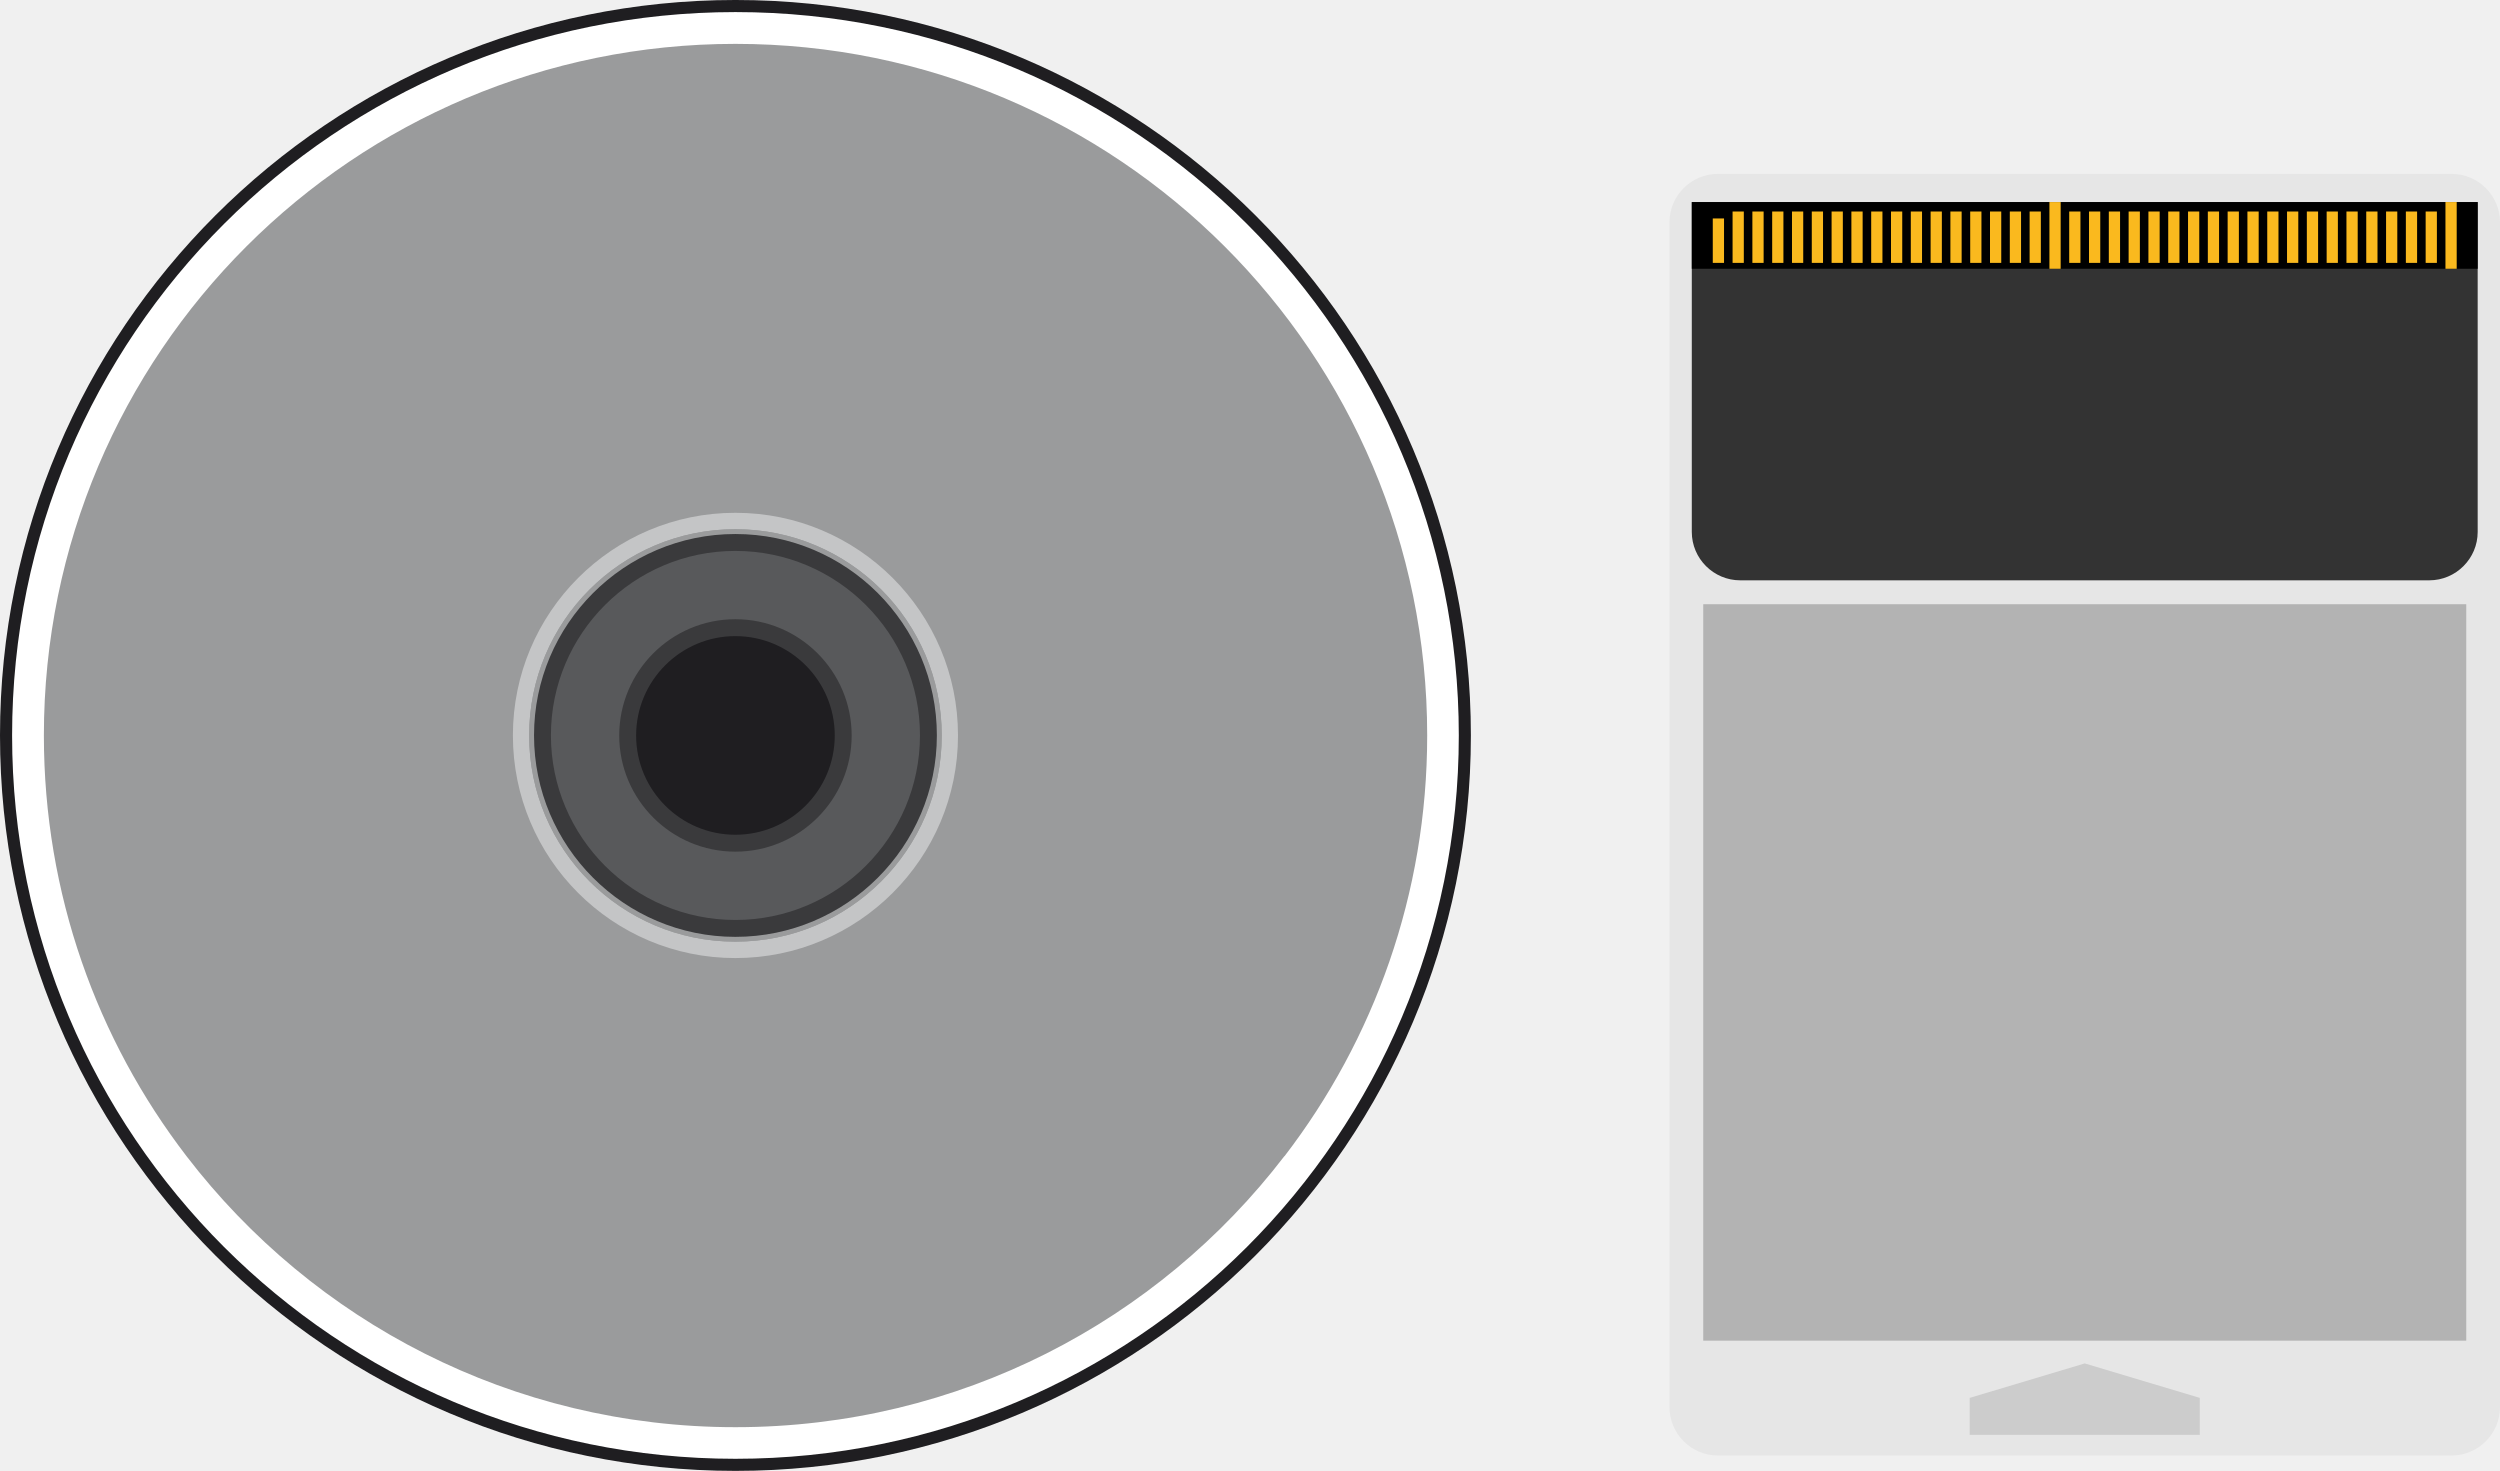
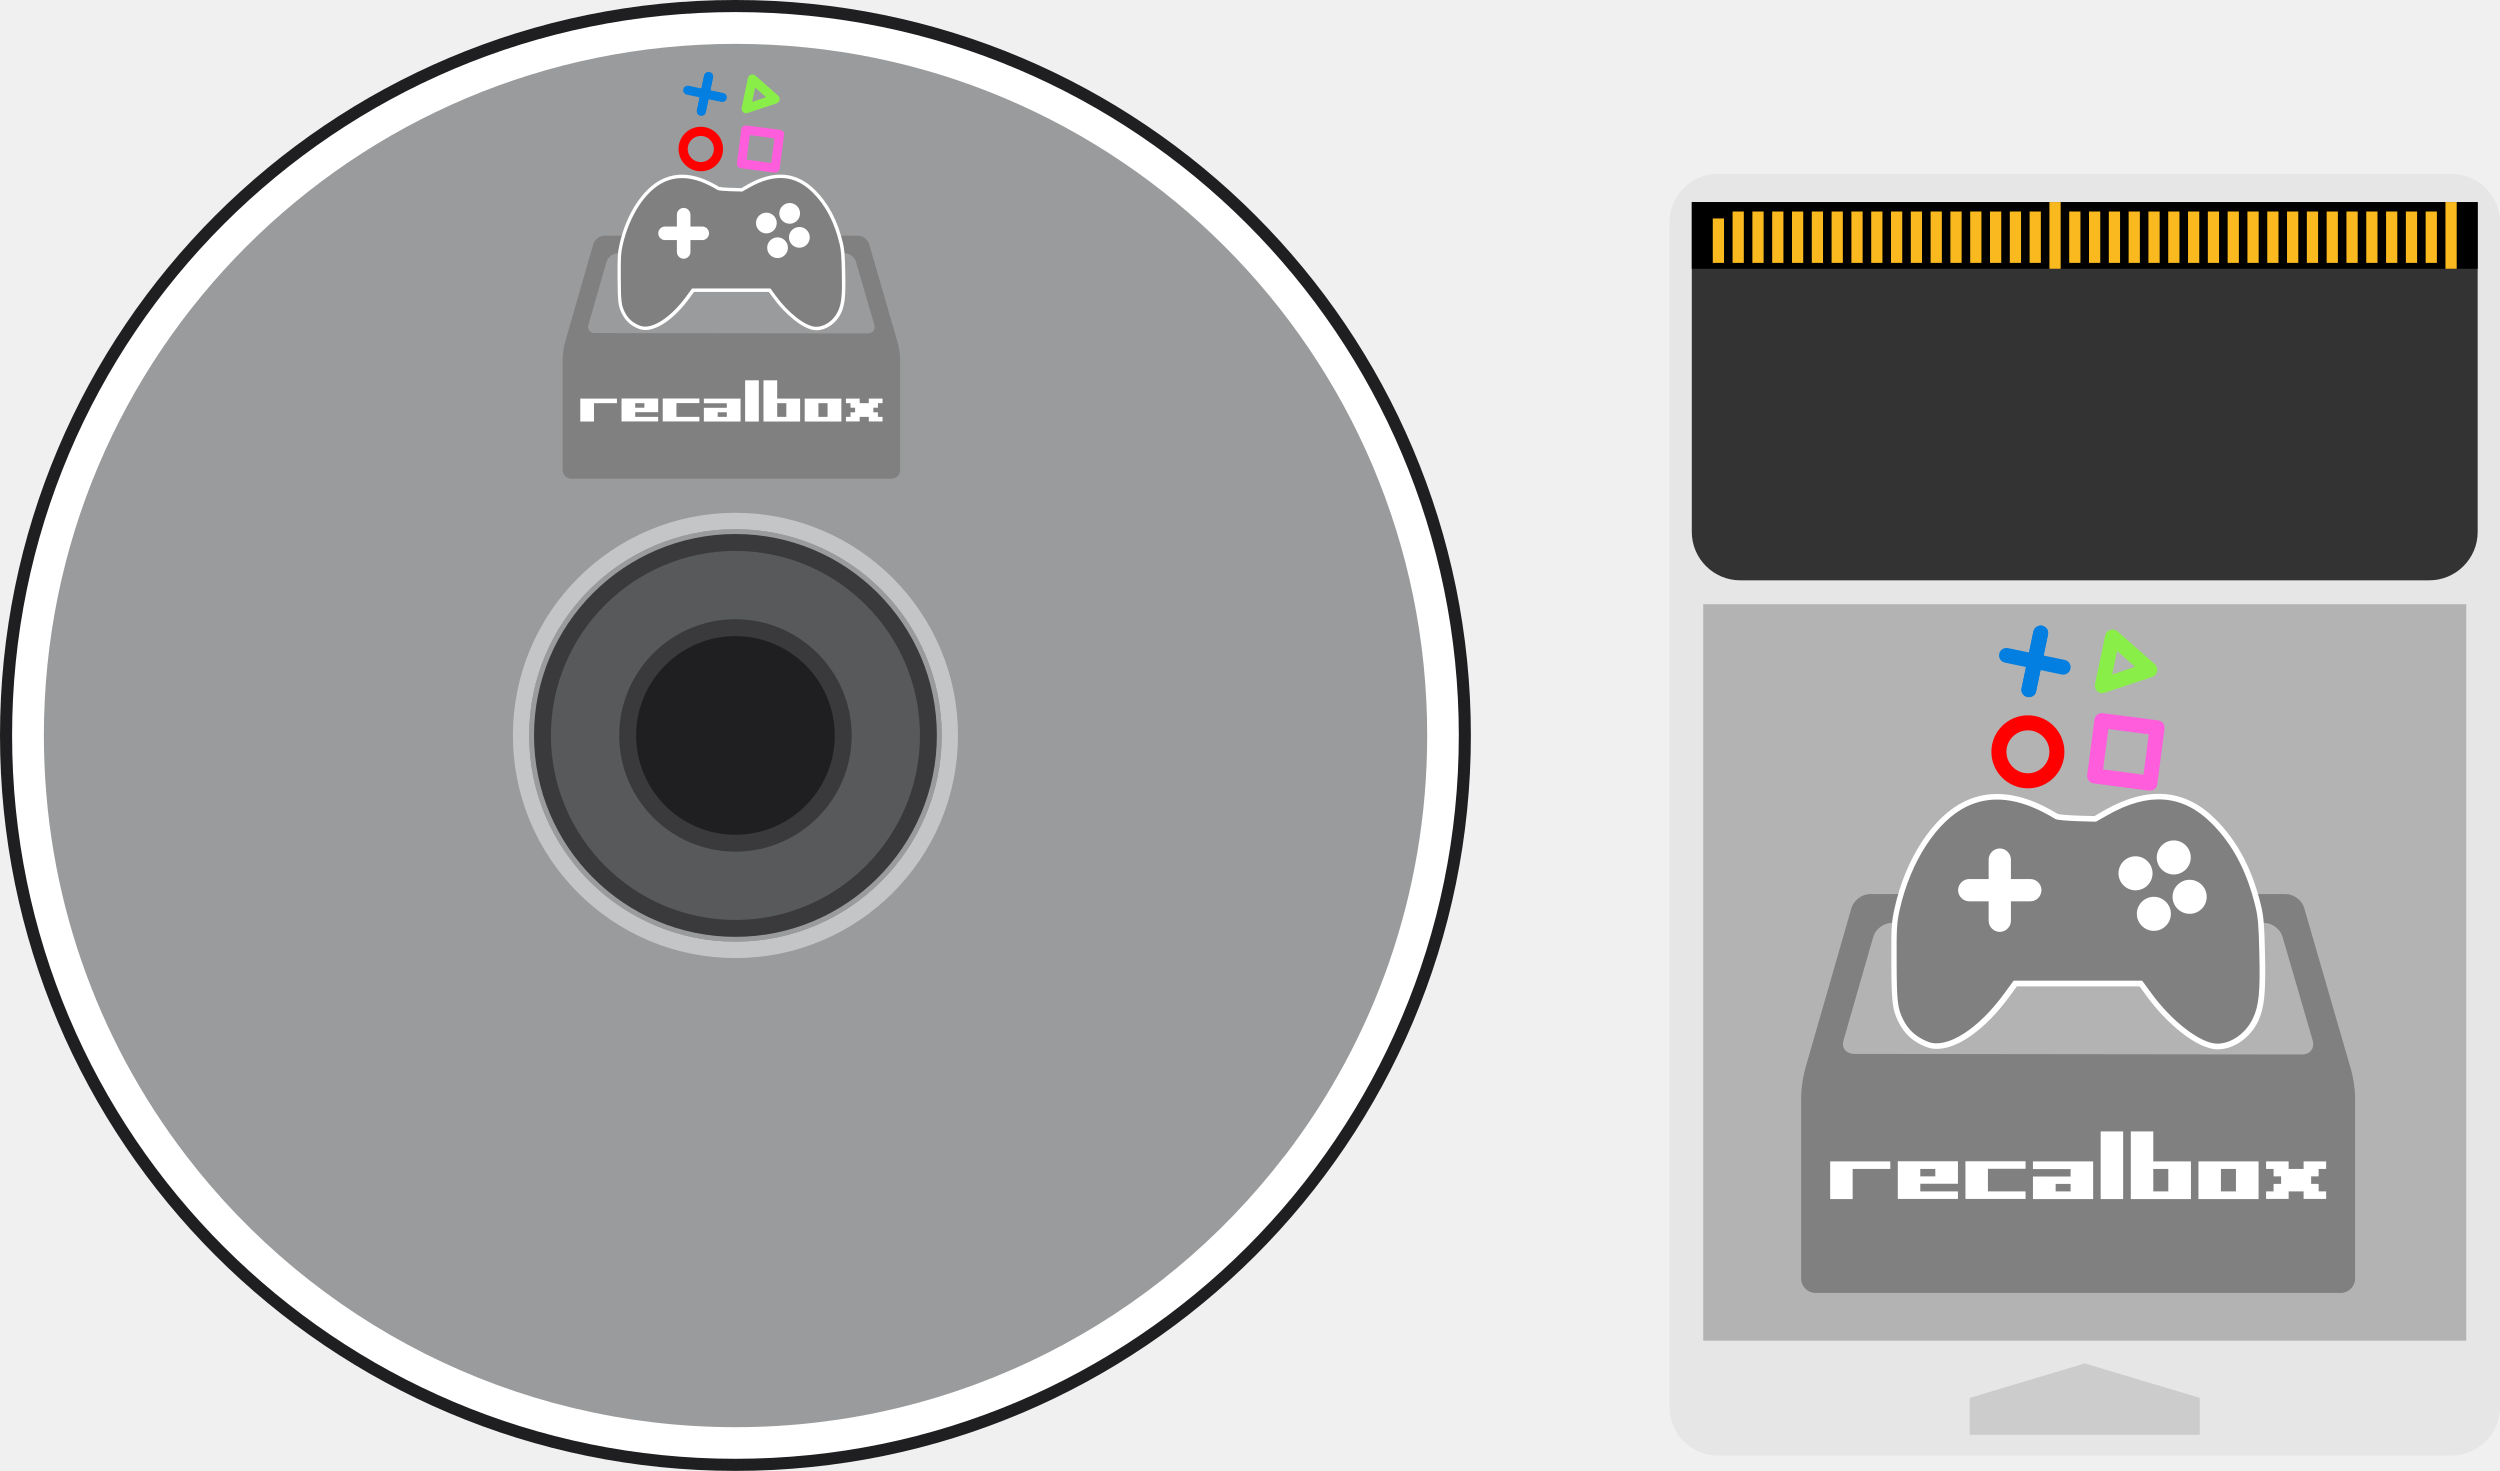
<svg xmlns="http://www.w3.org/2000/svg" viewBox="0 0 299.43 176.17" height="176.17" width="299.43" xml:space="preserve" version="1.1" id="svg2">
  <defs id="defs6">
    <clipPath id="clipPath16" clipPathUnits="userSpaceOnUse">
      <path id="path18" d="m 0,140.936 239.544,0 L 239.544,0 0,0 0,140.936 Z" />
    </clipPath>
+     <pattern y="0" x="0" height="6" width="6" patternUnits="userSpaceOnUse" id="EMFhbasepattern" />
  </defs>
  <g transform="matrix(1.25,0,0,-1.25,0,176.17)" id="g10">
    <g id="g12">
      <g clip-path="url(#clipPath16)" id="g14">
        <g transform="translate(239.5444,6.106)" id="g20">
          <path id="path22" style="fill:#e6e6e6;fill-opacity:1;fill-rule:nonzero;stroke:none" d="m 0,0 c 0,-2.549 -2.086,-4.634 -4.635,-4.634 l -70.31,0 c -2.549,0 -4.634,2.085 -4.634,4.634 l 0,113.535 c 0,2.55 2.085,4.634 4.634,4.634 l 70.31,0 c 2.549,0 4.635,-2.084 4.635,-4.634 L 0,0 Z" />
        </g>
        <path id="path24" style="fill:#b3b3b3;fill-opacity:1;fill-rule:nonzero;stroke:none" d="m 236.31,12.478 -73.11,0 0,70.562 73.11,0 0,-70.562 z" />
        <g transform="translate(162.104,121.5747)" id="g26">
          <path id="path28" style="fill:#333333;fill-opacity:1;fill-rule:nonzero;stroke:none" d="m 0,0 0,-31.61 c 0,-2.549 2.085,-4.634 4.634,-4.634 l 66.033,0 c 2.55,0 4.634,2.085 4.634,4.634 L 75.301,0 0,0 Z" />
        </g>
        <path id="path30" style="fill:#000000;fill-opacity:1;fill-rule:nonzero;stroke:none" d="m 237.405,121.575 -75.301,0 0,-6.392 75.301,0 0,6.392 z" />
        <g transform="translate(210.7788,6.9942)" id="g32">
          <path id="path34" style="fill:#cccccc;fill-opacity:1;fill-rule:nonzero;stroke:none" d="M 0,0 -11.024,3.302 -22.048,0 l 0,-3.545 L 0,-3.545 0,0 Z" />
        </g>
        <path id="path36" style="fill:#fab91e;fill-opacity:1;fill-rule:nonzero;stroke:none" d="m 165.192,115.747 -1.078,0 0,4.257 1.078,0 0,-4.257 z" />
        <path id="path38" style="fill:#fab91e;fill-opacity:1;fill-rule:nonzero;stroke:none" d="m 167.088,115.747 -1.077,0 0,4.923 1.077,0 0,-4.923 z" />
        <path id="path40" style="fill:#fab91e;fill-opacity:1;fill-rule:nonzero;stroke:none" d="m 168.986,115.747 -1.077,0 0,4.923 1.077,0 0,-4.923 z" />
        <path id="path42" style="fill:#fab91e;fill-opacity:1;fill-rule:nonzero;stroke:none" d="m 170.883,115.747 -1.077,0 0,4.923 1.077,0 0,-4.923 z" />
        <path id="path44" style="fill:#fab91e;fill-opacity:1;fill-rule:nonzero;stroke:none" d="m 172.781,115.747 -1.077,0 0,4.923 1.077,0 0,-4.923 z" />
        <path id="path46" style="fill:#fab91e;fill-opacity:1;fill-rule:nonzero;stroke:none" d="m 174.678,115.747 -1.077,0 0,4.923 1.077,0 0,-4.923 z" />
        <path id="path48" style="fill:#fab91e;fill-opacity:1;fill-rule:nonzero;stroke:none" d="m 176.576,115.747 -1.077,0 0,4.923 1.077,0 0,-4.923 z" />
        <path id="path50" style="fill:#fab91e;fill-opacity:1;fill-rule:nonzero;stroke:none" d="m 178.473,115.747 -1.077,0 0,4.923 1.077,0 0,-4.923 z" />
        <path id="path52" style="fill:#fab91e;fill-opacity:1;fill-rule:nonzero;stroke:none" d="m 180.371,115.747 -1.077,0 0,4.923 1.077,0 0,-4.923 z" />
        <path id="path54" style="fill:#fab91e;fill-opacity:1;fill-rule:nonzero;stroke:none" d="m 182.268,115.747 -1.077,0 0,4.923 1.077,0 0,-4.923 z" />
        <path id="path56" style="fill:#fab91e;fill-opacity:1;fill-rule:nonzero;stroke:none" d="m 184.164,115.747 -1.076,0 0,4.923 1.076,0 0,-4.923 z" />
        <path id="path58" style="fill:#fab91e;fill-opacity:1;fill-rule:nonzero;stroke:none" d="m 186.063,115.747 -1.077,0 0,4.923 1.077,0 0,-4.923 z" />
        <path id="path60" style="fill:#fab91e;fill-opacity:1;fill-rule:nonzero;stroke:none" d="m 187.959,115.747 -1.077,0 0,4.923 1.077,0 0,-4.923 z" />
        <path id="path62" style="fill:#fab91e;fill-opacity:1;fill-rule:nonzero;stroke:none" d="m 189.857,115.747 -1.076,0 0,4.923 1.076,0 0,-4.923 z" />
        <path id="path64" style="fill:#fab91e;fill-opacity:1;fill-rule:nonzero;stroke:none" d="m 191.755,115.747 -1.078,0 0,4.923 1.078,0 0,-4.923 z" />
        <path id="path66" style="fill:#fab91e;fill-opacity:1;fill-rule:nonzero;stroke:none" d="m 193.652,115.747 -1.077,0 0,4.923 1.077,0 0,-4.923 z" />
        <path id="path68" style="fill:#fab91e;fill-opacity:1;fill-rule:nonzero;stroke:none" d="m 195.549,115.747 -1.076,0 0,4.923 1.076,0 0,-4.923 z" />
        <path id="path70" style="fill:#fab91e;fill-opacity:1;fill-rule:nonzero;stroke:none" d="m 197.448,115.183 -1.077,0 0,6.392 1.077,0 0,-6.392 z" />
        <path id="path72" style="fill:#fab91e;fill-opacity:1;fill-rule:nonzero;stroke:none" d="m 199.344,115.747 -1.077,0 0,4.923 1.077,0 0,-4.923 z" />
        <path id="path74" style="fill:#fab91e;fill-opacity:1;fill-rule:nonzero;stroke:none" d="m 201.242,115.747 -1.077,0 0,4.923 1.077,0 0,-4.923 z" />
        <path id="path76" style="fill:#fab91e;fill-opacity:1;fill-rule:nonzero;stroke:none" d="m 203.139,115.747 -1.077,0 0,4.923 1.077,0 0,-4.923 z" />
        <path id="path78" style="fill:#fab91e;fill-opacity:1;fill-rule:nonzero;stroke:none" d="m 205.037,115.747 -1.077,0 0,4.923 1.077,0 0,-4.923 z" />
        <path id="path80" style="fill:#fab91e;fill-opacity:1;fill-rule:nonzero;stroke:none" d="m 206.934,115.747 -1.077,0 0,4.923 1.077,0 0,-4.923 z" />
        <path id="path82" style="fill:#fab91e;fill-opacity:1;fill-rule:nonzero;stroke:none" d="m 208.831,115.747 -1.077,0 0,4.923 1.077,0 0,-4.923 z" />
        <path id="path84" style="fill:#fab91e;fill-opacity:1;fill-rule:nonzero;stroke:none" d="m 210.729,115.747 -1.077,0 0,4.923 1.077,0 0,-4.923 z" />
        <path id="path86" style="fill:#fab91e;fill-opacity:1;fill-rule:nonzero;stroke:none" d="m 212.626,115.747 -1.077,0 0,4.923 1.077,0 0,-4.923 z" />
        <path id="path88" style="fill:#fab91e;fill-opacity:1;fill-rule:nonzero;stroke:none" d="m 214.524,115.747 -1.077,0 0,4.923 1.077,0 0,-4.923 z" />
        <path id="path90" style="fill:#fab91e;fill-opacity:1;fill-rule:nonzero;stroke:none" d="m 216.421,115.747 -1.078,0 0,4.923 1.078,0 0,-4.923 z" />
        <path id="path92" style="fill:#fab91e;fill-opacity:1;fill-rule:nonzero;stroke:none" d="m 218.318,115.747 -1.076,0 0,4.923 1.076,0 0,-4.923 z" />
        <path id="path94" style="fill:#fab91e;fill-opacity:1;fill-rule:nonzero;stroke:none" d="m 220.216,115.747 -1.078,0 0,4.923 1.078,0 0,-4.923 z" />
        <path id="path96" style="fill:#fab91e;fill-opacity:1;fill-rule:nonzero;stroke:none" d="m 222.113,115.747 -1.077,0 0,4.923 1.077,0 0,-4.923 z" />
        <path id="path98" style="fill:#fab91e;fill-opacity:1;fill-rule:nonzero;stroke:none" d="m 224.01,115.747 -1.076,0 0,4.923 1.076,0 0,-4.923 z" />
        <path id="path100" style="fill:#fab91e;fill-opacity:1;fill-rule:nonzero;stroke:none" d="m 225.909,115.747 -1.078,0 0,4.923 1.078,0 0,-4.923 z" />
        <path id="path102" style="fill:#fab91e;fill-opacity:1;fill-rule:nonzero;stroke:none" d="m 227.806,115.747 -1.078,0 0,4.923 1.078,0 0,-4.923 z" />
        <path id="path104" style="fill:#fab91e;fill-opacity:1;fill-rule:nonzero;stroke:none" d="m 229.703,115.747 -1.076,0 0,4.923 1.076,0 0,-4.923 z" />
        <path id="path106" style="fill:#fab91e;fill-opacity:1;fill-rule:nonzero;stroke:none" d="m 231.6,115.747 -1.076,0 0,4.923 1.076,0 0,-4.923 z" />
        <path id="path108" style="fill:#fab91e;fill-opacity:1;fill-rule:nonzero;stroke:none" d="m 233.497,115.747 -1.077,0 0,4.923 1.077,0 0,-4.923 z" />
        <path id="path110" style="fill:#fab91e;fill-opacity:1;fill-rule:nonzero;stroke:none" d="m 235.395,115.183 -1.077,0 0,6.392 1.077,0 0,-6.392 z" />
        <g transform="translate(140.936,70.4678)" id="g112">
          <path id="path114" style="fill:#1f1e21;fill-opacity:1;fill-rule:nonzero;stroke:none" d="m 0,0 c 0,38.919 -31.549,70.469 -70.468,70.469 -38.919,0 -70.468,-31.55 -70.468,-70.469 0,-38.918 31.549,-70.468 70.468,-70.468 C -31.549,-70.468 0,-38.918 0,0" />
        </g>
        <g transform="translate(138.0688,70.4678)" id="g116">
          <path id="path118" style="fill:#9a9b9c;fill-opacity:1;fill-rule:nonzero;stroke:none" d="m 0,0 c 0,37.334 -30.266,67.601 -67.601,67.601 -37.334,0 -67.6,-30.267 -67.6,-67.601 0,-37.335 30.266,-67.6 67.6,-67.6 C -30.266,-67.6 0,-37.335 0,0" />
        </g>
        <g transform="translate(84.8257,70.4683)" id="g120">
          <path id="path122" style="fill:#1f1e21;fill-opacity:1;fill-rule:nonzero;stroke:none" d="m 0,0 c 0,7.929 -6.428,14.358 -14.357,14.358 -7.93,0 -14.358,-6.429 -14.358,-14.358 0,-7.93 6.428,-14.358 14.358,-14.358 C -6.428,-14.358 0,-7.93 0,0" />
        </g>
        <g transform="translate(123.062,30.1514)" id="g124">
          <path id="path126" style="fill:#ffffff;fill-opacity:1;fill-rule:nonzero;stroke:none" d="m 0,0 c -12.099,-15.792 -31.165,-25.965 -52.594,-25.965 -21.429,0 -40.477,10.173 -52.594,25.965 -8.569,11.16 -13.67,25.139 -13.67,40.317 0,36.606 29.674,66.264 66.264,66.264 36.608,0 66.282,-29.658 66.282,-66.264 C 13.688,25.139 8.585,11.16 0.017,0 L 0,0 Z m -52.594,109.627 c -38.275,0 -69.309,-31.035 -69.309,-69.31 0,-38.277 31.034,-69.311 69.309,-69.311 38.291,0 69.311,31.034 69.311,69.311 0,38.275 -31.02,69.31 -69.311,69.31" />
        </g>
        <g transform="translate(70.4604,50.7075)" id="g128">
          <path id="path130" style="fill:#c4c5c6;fill-opacity:1;fill-rule:nonzero;stroke:none" d="m 0,0 c -10.917,0 -19.762,8.844 -19.762,19.761 0,10.918 8.845,19.761 19.762,19.761 10.917,0 19.776,-8.843 19.776,-19.761 C 19.776,8.844 10.917,0 0,0 m 0,41.093 c -11.776,0 -21.316,-9.556 -21.316,-21.332 0,-11.776 9.54,-21.332 21.316,-21.332 11.775,0 21.332,9.556 21.332,21.332 0,11.776 -9.557,21.332 -21.332,21.332" />
        </g>
        <g transform="translate(70.4614,51.9702)" id="g132">
          <path id="path134" style="fill:#9a9b9c;fill-opacity:1;fill-rule:nonzero;stroke:none" d="m 0,0 c -10.205,0 -18.482,8.294 -18.482,18.498 0,10.205 8.277,18.482 18.482,18.482 10.22,0 18.497,-8.277 18.497,-18.482 C 18.497,8.294 10.22,0 0,0 m 0,38.259 c -10.917,0 -19.762,-8.844 -19.762,-19.761 0,-10.918 8.845,-19.761 19.762,-19.761 10.917,0 19.776,8.843 19.776,19.761 0,10.917 -8.859,19.761 -19.776,19.761" />
        </g>
        <g transform="translate(70.4614,88.9571)" id="g136">
          <path id="path138" style="fill:#58595b;fill-opacity:1;fill-rule:nonzero;stroke:none" d="m 0,0 c -10.205,0 -18.482,-8.276 -18.482,-18.48 0,-10.205 8.277,-18.499 18.482,-18.499 10.22,0 18.497,8.294 18.497,18.499 C 18.497,-8.276 10.22,0 0,0" />
        </g>
        <g transform="translate(80.7661,70.4683)" id="g140">
          <path id="path142" style="fill:#1f1e21;fill-opacity:1;fill-rule:nonzero;stroke:none" d="m 0,0 c 0,-5.687 -4.61,-10.299 -10.298,-10.299 -5.687,0 -10.298,4.612 -10.298,10.299 0,5.687 4.611,10.298 10.298,10.298 C -4.61,10.298 0,5.687 0,0" />
        </g>
        <g transform="translate(70.4614,88.1475)" id="g144">
          <path id="path146" style="fill:#3a3a3c;fill-opacity:1;fill-rule:nonzero;stroke:none" d="m 0,0 c -9.745,0 -17.673,-7.927 -17.673,-17.671 0,-9.753 7.928,-17.689 17.673,-17.689 9.753,0 17.687,7.936 17.687,17.689 C 17.687,-7.927 9.753,0 0,0 m 0,-36.979 c -10.639,0 -19.292,8.662 -19.292,19.308 0,10.636 8.653,19.291 19.292,19.291 10.646,0 19.307,-8.655 19.307,-19.291 0,-10.646 -8.661,-19.308 -19.307,-19.308" />
        </g>
        <g transform="translate(70.4604,60.9522)" id="g148">
          <path id="path150" style="fill:#3a3a3c;fill-opacity:1;fill-rule:nonzero;stroke:none" d="m 0,0 c -5.243,0 -9.509,4.265 -9.509,9.508 0,5.252 4.266,9.525 9.509,9.525 5.252,0 9.524,-4.273 9.524,-9.525 C 9.524,4.265 5.252,0 0,0 m 0,20.652 c -6.136,0 -11.128,-4.999 -11.128,-11.144 0,-6.136 4.992,-11.128 11.128,-11.128 6.145,0 11.144,4.992 11.144,11.128 0,6.145 -4.999,11.144 -11.144,11.144" />
        </g>
      </g>
    </g>
  </g>
+   <path id="path3409" d="m 242.89,94.421 c -2.401,0 -4.377,-1.95 -4.377,-4.377 0,-2.418 1.959,-4.369 4.377,-4.369 2.401,0 4.369,1.95 4.369,4.369 0,2.427 -1.95,4.377 -4.369,4.377 z m 0,-6.946 c -1.421,0 -2.577,1.156 -2.577,2.568 0,1.421 1.156,2.577 2.577,2.577 1.412,0 2.568,-1.156 2.568,-2.577 0,-1.412 -1.156,-2.568 -2.568,-2.568 z" style="fill:#ff0000;fill-opacity:1;fill-rule:nonzero;stroke:none" />
+   <path id="path3411" d="m 257.505,94.695 -0.124,0 -6.628,-0.865 c -0.247,-0.035 -0.45,-0.15 -0.591,-0.344 -0.141,-0.185 -0.203,-0.432 -0.177,-0.653 l 0.865,-6.637 c 0.071,-0.485 0.521,-0.83 1.006,-0.777 l 6.637,0.865 c 0.238,0.035 0.45,0.15 0.582,0.344 0.141,0.185 0.212,0.432 0.177,0.653 l -0.865,6.637 c -0.053,0.45 -0.432,0.777 -0.883,0.777 z m -5.613,-2.542 4.836,0.644 0.635,-4.836 -4.836,-0.644 -0.635,4.836 z" style="fill:#ff5ddc;fill-opacity:1;fill-rule:nonzero;stroke:none" />
+   <path id="path3413" d="m 243.005,83.496 c -0.062,0 -0.115,0 -0.185,-0.018 -0.485,-0.097 -0.794,-0.565 -0.688,-1.05 l 1.412,-6.787 c 0.106,-0.485 0.574,-0.794 1.059,-0.697 0.477,0.106 0.794,0.574 0.688,1.059 l -1.421,6.787 c -0.062,0.415 -0.45,0.706 -0.865,0.706 z" style="fill:#027fe1;fill-opacity:1;fill-rule:nonzero;stroke:none" />
+   <path id="path3415" d="m 243.005,83.496 c -0.062,0 -0.115,0 -0.185,-0.018 -0.485,-0.097 -0.794,-0.565 -0.688,-1.05 l 1.412,-6.787 c 0.106,-0.485 0.574,-0.794 1.059,-0.697 0.477,0.106 0.794,0.574 0.688,1.059 l -1.421,6.787 c -0.062,0.415 -0.45,0.706 -0.865,0.706 z" style="fill:#027fe1;fill-opacity:1;fill-rule:nonzero;stroke:none" />
+   <path id="path3417" d="m 247.118,80.804 c -0.062,0 -0.115,0 -0.185,-0.018 l -6.796,-1.421 c -0.477,-0.097 -0.794,-0.565 -0.688,-1.05 0.106,-0.485 0.574,-0.794 1.059,-0.688 l 6.787,1.412 c 0.485,0.106 0.794,0.574 0.688,1.059 -0.079,0.415 -0.45,0.706 -0.865,0.706 z" style="fill:#027fe1;fill-opacity:1;fill-rule:nonzero;stroke:none" />
+   <path id="path3419" d="m 251.786,83.019 c -0.221,0 -0.432,-0.088 -0.591,-0.229 -0.238,-0.203 -0.344,-0.538 -0.274,-0.847 l 1.227,-5.842 c 0.071,-0.309 0.291,-0.565 0.591,-0.653 0.291,-0.106 0.635,-0.035 0.883,0.177 l 4.474,3.936 c 0.238,0.212 0.344,0.538 0.274,0.847 -0.071,0.309 -0.291,0.574 -0.591,0.671 l -5.701,1.889 c -0.115,0.035 -0.203,0.053 -0.291,0.053 z m 1.783,-5.048 -0.591,2.815 2.745,-0.918 -2.153,-1.897 z" style="fill:#8aee49;fill-opacity:1;fill-rule:nonzero;stroke:none" />
+   <path id="path3421" d="m 281.59,128.117 -5.613,-19.372 c -0.256,-0.918 -1.262,-1.659 -2.215,-1.659 l -49.793,0 c -0.953,0 -1.933,0.741 -2.215,1.659 l -5.542,19.266 c -0.265,0.918 -0.485,2.436 -0.485,3.389 l 0,21.737 c 0,0.944 0.777,1.721 1.73,1.721 l 62.89,0 c 0.953,0 1.73,-0.777 1.73,-1.721 l 0,-21.64 c 0,-0.944 -0.221,-2.471 -0.485,-3.38 z m -5.851,-1.818 -53.685,-0.071 c -0.953,0 -1.527,-0.741 -1.244,-1.659 l 3.557,-12.373 c 0.256,-0.909 1.262,-1.659 2.215,-1.659 l 44.595,0 c 0.944,0 1.95,0.75 2.206,1.659 l 3.618,12.444 c 0.256,0.918 -0.318,1.659 -1.262,1.659 z" style="fill:#808080;fill-opacity:1;fill-rule:nonzero;stroke:none" />
+   <path id="path3423" d="m 221.895,143.615 -2.692,0 0,-4.51 7.202,0 0,0.9 -4.51,0 0,3.61 0,0 z" style="fill:#ffffff;fill-opacity:1;fill-rule:nonzero;stroke:none" />
+   <path id="path3425" d="m 229.996,142.697 4.51,0 0,0.9 -7.202,0 0,-4.51 7.202,0 0,2.692 -4.51,0 0,0.918 z m 0,-1.8 1.8,0 0,-0.891 -1.8,0 0,0.891 z" style="fill:#ffffff;fill-opacity:1;fill-rule:nonzero;stroke:none" />
+   <path id="path3427" d="m 238.098,142.697 4.51,0 0,0.9 -7.202,0 0,-4.51 7.202,0 0,0.9 -4.51,0 0,2.709 z" style="fill:#ffffff;fill-opacity:1;fill-rule:nonzero;stroke:none" />
+   <path id="path3429" d="m 243.49,139.105 7.21,0 0,4.51 -7.21,0 0,-2.701 4.51,0 0,-0.891 -4.51,0 0,-0.918 z m 2.718,3.592 1.792,0 0,-0.9 -1.792,0 0,0.9 z" style="fill:#ffffff;fill-opacity:1;fill-rule:nonzero;stroke:none" />
+   <path id="path3431" d="m 251.601,135.513 2.692,0 0,8.102 -2.692,0 0,-8.102 z" style="fill:#ffffff;fill-opacity:1;fill-rule:nonzero;stroke:none" />
+   <path id="path3433" d="m 255.211,135.513 2.692,0 0,3.592 4.51,0 0,4.51 -7.202,0 0,-8.102 z m 2.692,7.184 1.8,0 0,-2.692 -1.8,0 0,2.692 z" style="fill:#ffffff;fill-opacity:1;fill-rule:nonzero;stroke:none" />
+   <path id="path3435" d="m 263.312,139.105 7.202,0 0,4.51 -7.202,0 0,-4.51 z m 2.692,3.592 1.8,0 0,-2.692 -1.8,0 0,2.692 z" style="fill:#ffffff;fill-opacity:1;fill-rule:nonzero;stroke:none" />
+   <path id="path3437" d="m 272.314,141.796 0.9,0 0,-0.9 -0.9,0 0,-0.891 -0.9,0 0,-0.9 2.701,0 0,0.9 1.792,0 0,-0.9 2.701,0 0,0.9 -0.9,0 0,0.891 -0.9,0 0,0.9 0.9,0 0,0.9 0.9,0 0,0.9 -2.701,0 0,-0.9 -1.792,0 0,0.9 -2.701,0 0,-0.9 0.9,0 0,-0.9 z" style="fill:#ffffff;fill-opacity:1;fill-rule:nonzero;stroke:none" />
+   <path id="path3439" d="m 271.282,114.12 c -0.071,-3.283 -0.159,-4.342 -0.468,-5.639 -1.041,-4.351 -2.833,-7.758 -5.498,-10.396 -3.645,-3.627 -8.102,-3.971 -13.256,-1.041 l -1.191,0.697 c -1.827,-0.018 -3.936,-0.124 -4.386,-0.247 -0.344,-0.221 -1.103,-0.635 -1.677,-0.927 -3.521,-1.747 -6.734,-1.942 -9.558,-0.556 -3.742,1.827 -7.016,6.822 -8.322,12.735 -0.38,1.712 -0.415,2.242 -0.397,6.495 0.018,4.819 0.115,5.701 0.865,7.184 0.706,1.421 1.756,2.374 3.327,2.974 0.397,0.159 0.812,0.229 1.262,0.229 2.524,0 5.86,-2.374 8.728,-6.328 l 0.847,-1.156 14.703,0 0.847,1.156 c 2.233,3.098 5.975,6.381 8.499,6.381 1.924,0 3.874,-1.35 4.854,-3.354 0.75,-1.642 0.935,-3.336 0.821,-8.208 z" style="fill:#ffffff;fill-opacity:1;fill-rule:nonzero;stroke:none" />
+   <path id="path3441" d="m 270.602,114.138 c -0.071,-3.23 -0.15,-4.254 -0.45,-5.498 -1.015,-4.254 -2.727,-7.519 -5.304,-10.07 -3.433,-3.424 -7.528,-3.733 -12.435,-0.935 l -1.368,0.777 c 0,0 -4.51,-0.053 -4.889,-0.327 -0.265,-0.177 -1.006,-0.591 -1.659,-0.918 -3.336,-1.659 -6.328,-1.845 -8.967,-0.556 -3.566,1.747 -6.69,6.566 -7.987,12.285 -0.362,1.642 -0.397,2.162 -0.379,6.363 0.018,4.713 0.106,5.507 0.794,6.875 0.627,1.262 1.571,2.092 2.974,2.648 l 0,0 c 2.259,0.883 6.063,-1.544 9.187,-5.878 l 1.059,-1.447 15.392,0 1.059,1.447 c 2.471,3.424 5.957,6.098 7.943,6.098 1.642,0 3.389,-1.209 4.236,-2.974 0.741,-1.518 0.918,-3.16 0.794,-7.89 z m -27.421,-6.187 -2.33,0 0,2.33 c 0,0.724 -0.609,1.333 -1.333,1.333 -0.724,0 -1.333,-0.609 -1.333,-1.333 l 0,-2.33 -2.33,0 c -0.724,0 -1.333,-0.609 -1.333,-1.333 0,-0.724 0.609,-1.333 1.333,-1.333 l 2.33,0 0,-2.33 c 0,-0.724 0.609,-1.333 1.333,-1.333 0.724,0 1.333,0.609 1.333,1.333 l 0,2.33 2.33,0 c 0.724,0 1.333,0.609 1.333,1.333 -0.018,0.741 -0.609,1.333 -1.333,1.333 z m 17.174,-7.29 c 1.121,0 2.039,0.909 2.039,2.039 0,1.121 -0.918,2.039 -2.039,2.039 -1.121,0 -2.039,-0.918 -2.039,-2.039 0.018,-1.13 0.918,-2.039 2.039,-2.039 z m -6.619,3.936 c 0,-1.121 0.918,-2.039 2.039,-2.039 1.13,0 2.039,0.918 2.039,2.039 0,1.121 -0.909,2.039 -2.039,2.039 -1.121,0 -2.039,-0.918 -2.039,-2.039 z m 4.236,6.893 c -1.121,0 -2.039,-0.918 -2.039,-2.039 0,-1.121 0.918,-2.039 2.039,-2.039 1.121,0 2.039,0.918 2.039,2.039 0,1.121 -0.918,2.039 -2.039,2.039 z m 4.289,-2.039 c -1.13,0 -2.048,-0.918 -2.048,-2.039 0,-1.121 0.918,-2.039 2.048,-2.039 1.121,0 2.039,0.918 2.039,2.039 0,1.138 -0.918,2.039 -2.039,2.039 z" style="fill:#808080;fill-opacity:1;fill-rule:nonzero;stroke:none" />
+   <path id="path3443" d="m 261.874,150.94 0,0 0,0 z" style="fill:#d40000;fill-opacity:1;fill-rule:nonzero;stroke:none" />
+   <path id="path3445" d="m 261.874,149.254 0,0 0,0 z" style="fill:#d40000;fill-opacity:1;fill-rule:nonzero;stroke:none" />
+   <path id="path3447" d="m 261.874,147.595 0,0 0,0 z" style="fill:#d40000;fill-opacity:1;fill-rule:nonzero;stroke:none" />
+   <path id="path3449" d="m 261.874,148.424 0,0 0,0 z" style="fill:#d40000;fill-opacity:1;fill-rule:nonzero;stroke:none" />
+   <path id="path3451" d="m 261.874,151.769 0,0 0,0 z" style="fill:#d40000;fill-opacity:1;fill-rule:nonzero;stroke:none" />
+   <path id="path3453" d="m 261.874,150.084 0,0 0,0 z" style="fill:#d40000;fill-opacity:1;fill-rule:nonzero;stroke:none" />
+   <path id="path3455" d="m 261.874,146.765 0,0 0,0 z" style="fill:#d40000;fill-opacity:1;fill-rule:nonzero;stroke:none" />
+   <path id="path3409-6" d="m 83.937,20.511 c -1.463,0 -2.667,-1.189 -2.667,-2.667 0,-1.474 1.194,-2.662 2.667,-2.662 1.463,0 2.662,1.189 2.662,2.662 0,1.479 -1.189,2.667 -2.662,2.667 z m 0,-4.232 c -0.866,0 -1.57,0.705 -1.57,1.565 0,0.866 0.705,1.57 1.57,1.57 0.86,0 1.565,-0.705 1.565,-1.57 0,-0.86 -0.705,-1.565 -1.565,-1.565 z" style="fill:#ff0000;fill-opacity:1;fill-rule:nonzero;stroke:none" />
+   <path id="path3411-5" d="m 92.843,20.678 -0.075,0 -4.039,-0.527 c -0.151,-0.022 -0.274,-0.091 -0.36,-0.21 -0.086,-0.113 -0.124,-0.264 -0.108,-0.398 l 0.527,-4.044 c 0.043,-0.296 0.317,-0.506 0.613,-0.473 l 4.044,0.527 c 0.145,0.022 0.274,0.091 0.355,0.21 0.086,0.113 0.129,0.264 0.108,0.398 l -0.527,4.044 c -0.032,0.274 -0.264,0.473 -0.538,0.473 z m -3.42,-1.549 2.947,0.393 0.387,-2.947 -2.947,-0.393 -0.387,2.947 z" style="fill:#ff5ddc;fill-opacity:1;fill-rule:nonzero;stroke:none" />
+   <path id="path3413-6" d="m 84.007,13.853 c -0.038,0 -0.07,0 -0.113,-0.011 -0.296,-0.059 -0.484,-0.344 -0.419,-0.64 L 84.335,9.067 c 0.065,-0.296 0.35,-0.484 0.645,-0.425 0.29,0.065 0.484,0.35 0.419,0.645 l -0.866,4.136 c -0.038,0.253 -0.274,0.43 -0.527,0.43 z" style="fill:#027fe1;fill-opacity:1;fill-rule:nonzero;stroke:none" />
+   <path id="path3415-2" d="m 84.007,13.853 c -0.038,0 -0.07,0 -0.113,-0.011 -0.296,-0.059 -0.484,-0.344 -0.419,-0.64 L 84.335,9.067 c 0.065,-0.296 0.35,-0.484 0.645,-0.425 0.29,0.065 0.484,0.35 0.419,0.645 l -0.866,4.136 c -0.038,0.253 -0.274,0.43 -0.527,0.43 z" style="fill:#027fe1;fill-opacity:1;fill-rule:nonzero;stroke:none" />
+   <path id="path3417-9" d="m 86.513,12.213 c -0.038,0 -0.07,0 -0.113,-0.011 l -4.141,-0.866 c -0.29,-0.059 -0.484,-0.344 -0.419,-0.64 0.065,-0.296 0.349,-0.484 0.645,-0.419 l 4.136,0.86 c 0.296,0.065 0.484,0.35 0.419,0.645 -0.048,0.253 -0.274,0.43 -0.527,0.43 z" style="fill:#027fe1;fill-opacity:1;fill-rule:nonzero;stroke:none" />
+   <path id="path3419-5" d="m 89.358,13.563 c -0.134,0 -0.264,-0.054 -0.36,-0.14 -0.145,-0.124 -0.21,-0.328 -0.167,-0.516 L 89.579,9.347 c 0.043,-0.188 0.177,-0.344 0.36,-0.398 0.177,-0.065 0.387,-0.021 0.538,0.108 l 2.727,2.399 c 0.145,0.129 0.21,0.328 0.167,0.516 -0.043,0.188 -0.177,0.35 -0.36,0.409 l -3.474,1.151 c -0.07,0.021 -0.124,0.032 -0.177,0.032 z m 1.086,-3.076 -0.36,1.716 1.672,-0.559 -1.312,-1.156 z" style="fill:#8aee49;fill-opacity:1;fill-rule:nonzero;stroke:none" />
+   <path id="path3421-1" d="m 107.52,41.044 -3.42,-11.805 c -0.156,-0.559 -0.769,-1.011 -1.35,-1.011 l -30.342,0 c -0.581,0 -1.178,0.452 -1.35,1.011 l -3.377,11.74 c -0.161,0.559 -0.296,1.484 -0.296,2.065 l 0,13.246 c 0,0.575 0.473,1.049 1.054,1.049 l 38.323,0 c 0.581,0 1.054,-0.473 1.054,-1.049 l 0,-13.187 c 0,-0.575 -0.134,-1.506 -0.296,-2.06 z m -3.566,-1.108 -32.714,-0.043 c -0.581,0 -0.93,-0.452 -0.758,-1.011 l 2.167,-7.54 c 0.156,-0.554 0.769,-1.011 1.35,-1.011 l 27.175,0 c 0.575,0 1.188,0.457 1.344,1.011 l 2.205,7.583 c 0.156,0.559 -0.194,1.011 -0.769,1.011 z" style="fill:#808080;fill-opacity:1;fill-rule:nonzero;stroke:none" />
+   <path id="path3423-1" d="m 71.143,50.488 -1.64,0 0,-2.748 4.388,0 0,0.549 -2.748,0 0,2.2 0,0 z" style="fill:#ffffff;fill-opacity:1;fill-rule:nonzero;stroke:none" />
+   <path id="path3425-6" d="m 76.08,49.929 2.748,0 0,0.549 -4.388,0 0,-2.748 4.388,0 0,1.64 -2.748,0 0,0.559 z m 0,-1.097 1.097,0 0,-0.543 -1.097,0 0,0.543 z" style="fill:#ffffff;fill-opacity:1;fill-rule:nonzero;stroke:none" />
+   <path id="path3427-0" d="m 81.017,49.929 2.748,0 0,0.549 -4.388,0 0,-2.748 4.388,0 0,0.549 -2.748,0 0,1.651 z" style="fill:#ffffff;fill-opacity:1;fill-rule:nonzero;stroke:none" />
+   <path id="path3429-9" d="m 84.303,47.74 4.394,0 0,2.748 -4.394,0 0,-1.646 2.748,0 0,-0.543 -2.748,0 0,-0.559 z m 1.656,2.189 1.092,0 0,-0.549 -1.092,0 0,0.549 z" style="fill:#ffffff;fill-opacity:1;fill-rule:nonzero;stroke:none" />
+   <path id="path3431-8" d="m 89.245,45.551 1.64,0 0,4.937 -1.64,0 0,-4.937 z" style="fill:#ffffff;fill-opacity:1;fill-rule:nonzero;stroke:none" />
+   <path id="path3433-2" d="m 91.445,45.551 1.64,0 0,2.189 2.748,0 0,2.748 -4.388,0 0,-4.937 z m 1.64,4.378 1.097,0 0,-1.64 -1.097,0 0,1.64 z" style="fill:#ffffff;fill-opacity:1;fill-rule:nonzero;stroke:none" />
+   <path id="path3435-8" d="m 96.382,47.74 4.388,0 0,2.748 -4.388,0 0,-2.748 z m 1.64,2.189 1.097,0 0,-1.64 -1.097,0 0,1.64 z" style="fill:#ffffff;fill-opacity:1;fill-rule:nonzero;stroke:none" />
+   <path id="path3437-2" d="m 101.867,49.38 0.549,0 0,-0.549 -0.549,0 0,-0.543 -0.549,0 0,-0.549 1.646,0 0,0.549 1.092,0 0,-0.549 1.646,0 0,0.549 -0.549,0 0,0.543 -0.549,0 0,0.549 0.549,0 0,0.549 0.549,0 0,0.549 -1.646,0 0,-0.549 -1.092,0 0,0.549 -1.646,0 0,-0.549 0.549,0 0,-0.549 z" style="fill:#ffffff;fill-opacity:1;fill-rule:nonzero;stroke:none" />
+   <path id="path3439-1" d="m 101.238,32.515 c -0.043,-2.001 -0.097,-2.646 -0.285,-3.437 -0.635,-2.651 -1.726,-4.727 -3.35,-6.335 -2.221,-2.21 -4.937,-2.42 -8.078,-0.635 l -0.726,0.425 c -1.113,-0.011 -2.399,-0.075 -2.673,-0.151 -0.21,-0.134 -0.672,-0.387 -1.022,-0.565 -2.146,-1.065 -4.103,-1.183 -5.824,-0.339 -2.28,1.113 -4.275,4.157 -5.071,7.76 -0.231,1.043 -0.253,1.366 -0.242,3.958 0.011,2.936 0.07,3.474 0.527,4.378 0.43,0.866 1.07,1.447 2.027,1.812 0.242,0.097 0.495,0.14 0.769,0.14 1.538,0 3.571,-1.447 5.319,-3.856 l 0.516,-0.705 8.96,0 0.516,0.705 c 1.361,1.888 3.641,3.888 5.179,3.888 1.172,0 2.361,-0.823 2.958,-2.044 0.457,-1 0.57,-2.033 0.5,-5.001 z" style="fill:#ffffff;fill-opacity:1;fill-rule:nonzero;stroke:none" />
+   <path id="path3441-7" d="m 100.824,32.526 c -0.043,-1.968 -0.091,-2.592 -0.274,-3.35 -0.618,-2.592 -1.662,-4.582 -3.232,-6.136 -2.092,-2.087 -4.587,-2.275 -7.578,-0.57 l -0.834,0.473 c 0,0 -2.748,-0.032 -2.979,-0.199 -0.161,-0.108 -0.613,-0.36 -1.011,-0.559 -2.033,-1.011 -3.856,-1.124 -5.464,-0.339 -2.173,1.065 -4.077,4.001 -4.867,7.486 -0.22,1 -0.242,1.318 -0.231,3.877 0.011,2.872 0.065,3.356 0.484,4.189 0.382,0.769 0.957,1.275 1.812,1.613 l 0,0 c 1.377,0.538 3.695,-0.941 5.598,-3.582 l 0.645,-0.882 9.379,0 0.645,0.882 c 1.506,2.087 3.63,3.716 4.84,3.716 1,0 2.065,-0.737 2.581,-1.812 0.452,-0.925 0.559,-1.925 0.484,-4.808 z m -16.709,-3.77 -1.42,0 0,1.42 c 0,0.441 -0.371,0.812 -0.812,0.812 -0.441,0 -0.812,-0.371 -0.812,-0.812 l 0,-1.42 -1.42,0 c -0.441,0 -0.812,-0.371 -0.812,-0.812 0,-0.441 0.371,-0.812 0.812,-0.812 l 1.42,0 0,-1.42 c 0,-0.441 0.371,-0.812 0.812,-0.812 0.441,0 0.812,0.371 0.812,0.812 l 0,1.42 1.42,0 c 0.441,0 0.812,0.371 0.812,0.812 -0.011,0.452 -0.371,0.812 -0.812,0.812 z m 10.466,-4.442 c 0.683,0 1.242,0.554 1.242,1.242 0,0.683 -0.559,1.242 -1.242,1.242 -0.683,0 -1.242,-0.559 -1.242,-1.242 0.011,-0.688 0.559,-1.242 1.242,-1.242 z m -4.033,2.399 c 0,-0.683 0.559,-1.242 1.242,-1.242 0.688,0 1.242,0.559 1.242,1.242 0,0.683 -0.554,1.242 -1.242,1.242 -0.683,0 -1.242,-0.559 -1.242,-1.242 z m 2.581,4.2 c -0.683,0 -1.242,-0.559 -1.242,-1.242 0,-0.683 0.559,-1.242 1.242,-1.242 0.683,0 1.242,0.559 1.242,1.242 0,0.683 -0.559,1.242 -1.242,1.242 z m 2.614,-1.242 c -0.688,0 -1.248,-0.559 -1.248,-1.242 0,-0.683 0.559,-1.242 1.248,-1.242 0.683,0 1.242,0.559 1.242,1.242 0,0.694 -0.559,1.242 -1.242,1.242 z" style="fill:#808080;fill-opacity:1;fill-rule:nonzero;stroke:none" />
+   <path id="path3443-1" d="m 95.505,54.952 0,0 0,0 z" style="fill:#d40000;fill-opacity:1;fill-rule:nonzero;stroke:none" />
+   <path id="path3445-1" d="m 95.505,53.924 0,0 0,0 z" style="fill:#d40000;fill-opacity:1;fill-rule:nonzero;stroke:none" />
+   <path id="path3447-2" d="m 95.505,52.913 0,0 0,0 z" style="fill:#d40000;fill-opacity:1;fill-rule:nonzero;stroke:none" />
+   <path id="path3449-5" d="m 95.505,53.419 0,0 0,0 z" style="fill:#d40000;fill-opacity:1;fill-rule:nonzero;stroke:none" />
+   <path id="path3451-5" d="m 95.505,55.457 0,0 0,0 z" style="fill:#d40000;fill-opacity:1;fill-rule:nonzero;stroke:none" />
+   <path id="path3453-4" d="m 95.505,54.43 0,0 0,0 z" style="fill:#d40000;fill-opacity:1;fill-rule:nonzero;stroke:none" />
+   <path id="path3455-5" d="m 95.505,52.408 0,0 0,0 z" style="fill:#d40000;fill-opacity:1;fill-rule:nonzero;stroke:none" />
</svg>
